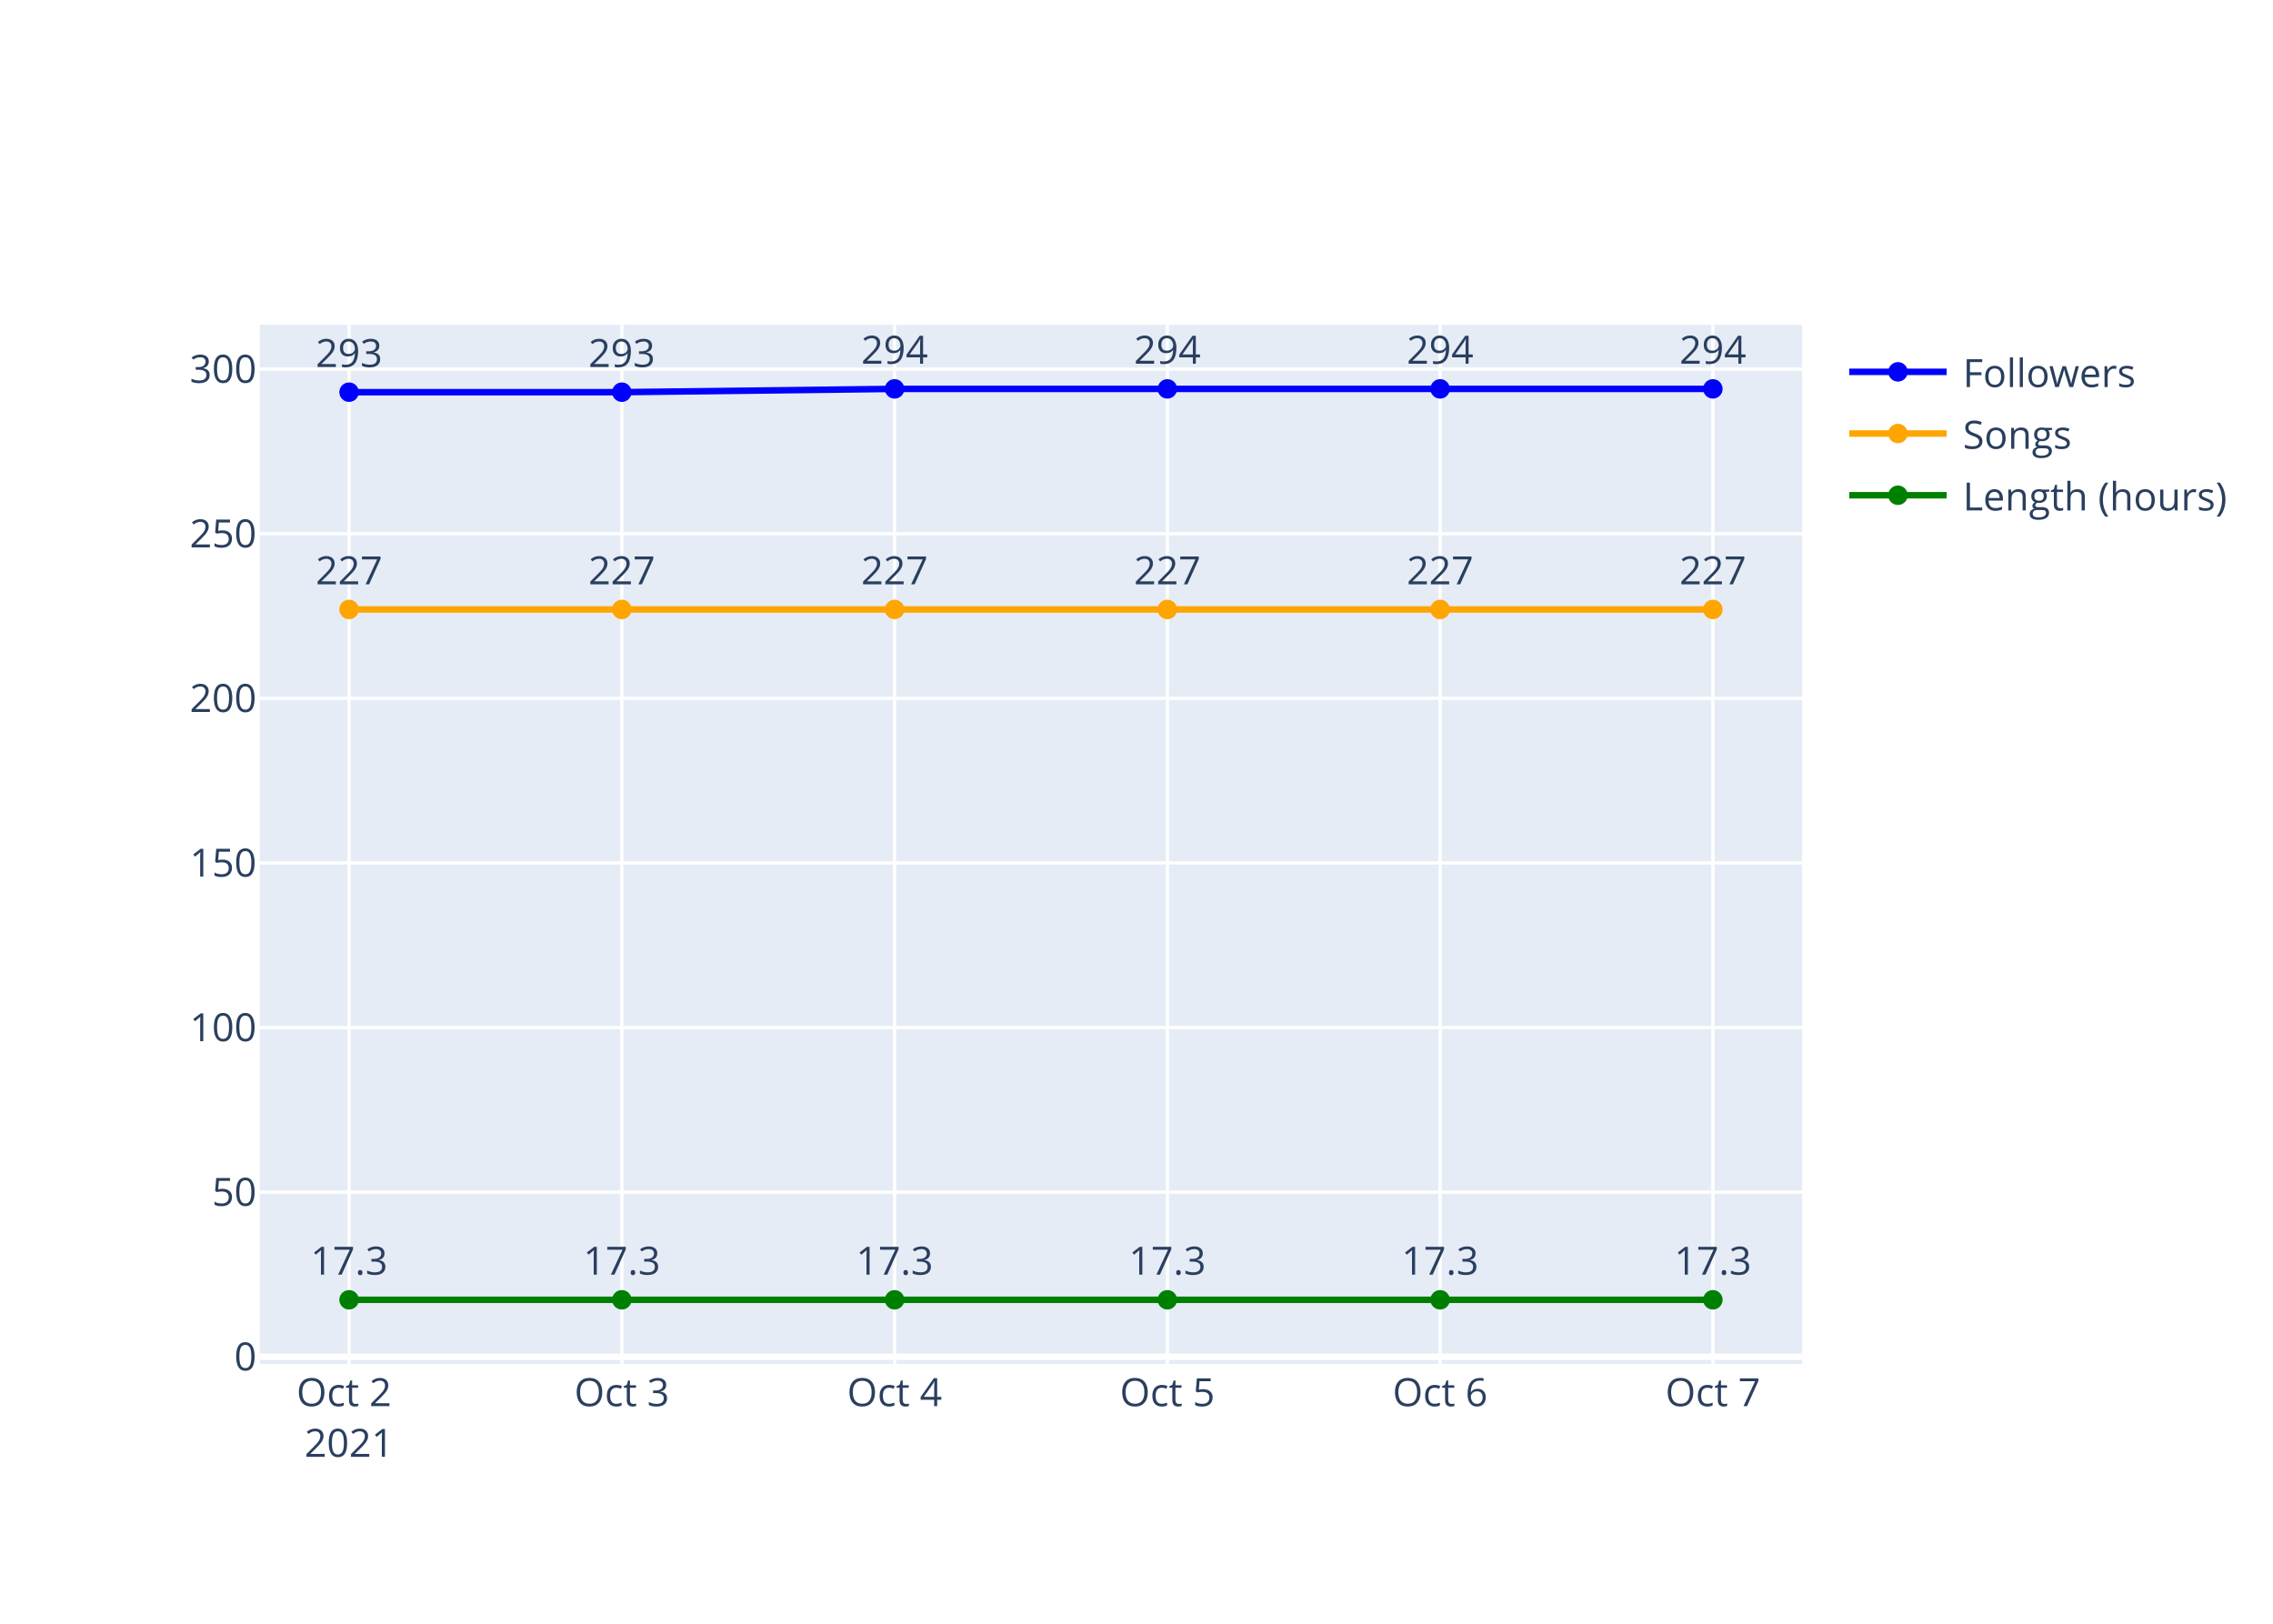
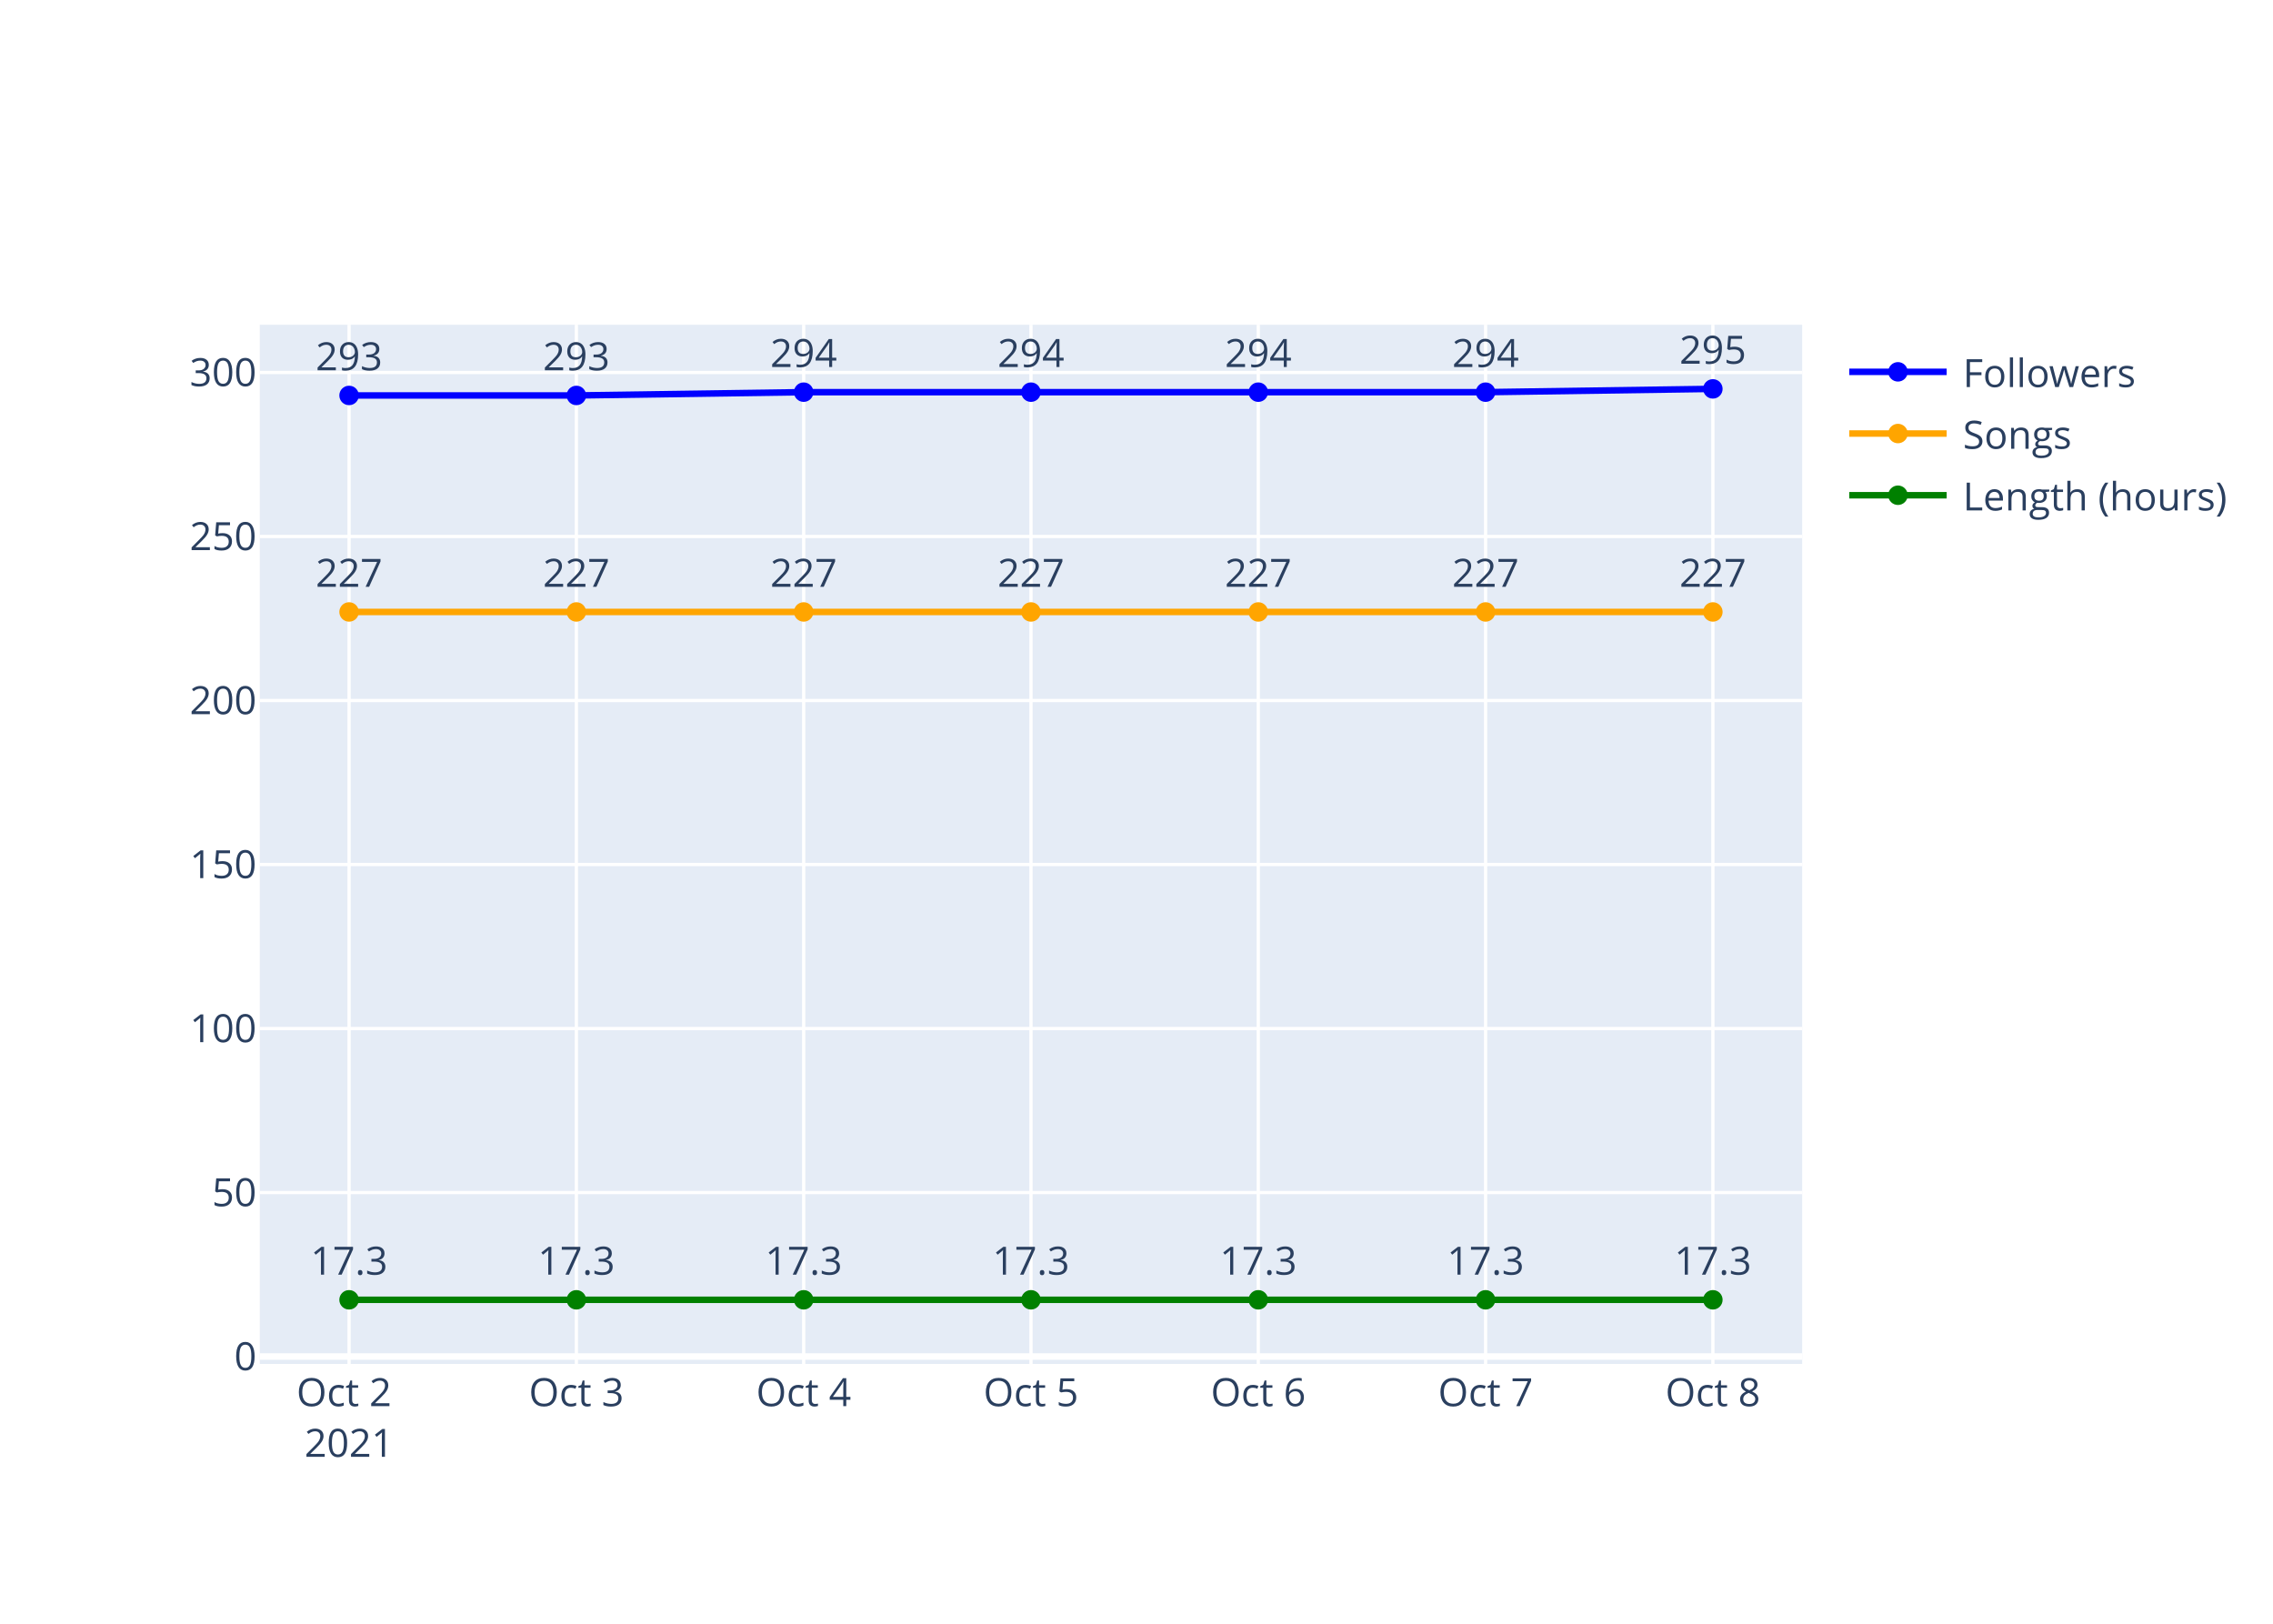
<svg xmlns="http://www.w3.org/2000/svg" class="main-svg" width="700" height="500" style="" viewBox="0 0 700 500">
  <rect x="0" y="0" width="700" height="500" style="fill: rgb(255, 255, 255); fill-opacity: 1;" />
-   <defs id="defs-cb74b1">
+   <defs id="defs-389800">
    <g class="clips">
-       <clipPath id="clipcb74b1xyplot" class="plotclip">
+       <clipPath id="clip389800xyplot" class="plotclip">
        <rect width="475" height="320" />
      </clipPath>
-       <clipPath class="axesclip" id="clipcb74b1x">
+       <clipPath class="axesclip" id="clip389800x">
        <rect x="80" y="0" width="475" height="500" />
      </clipPath>
-       <clipPath class="axesclip" id="clipcb74b1y">
+       <clipPath class="axesclip" id="clip389800y">
        <rect x="0" y="100" width="700" height="320" />
      </clipPath>
-       <clipPath class="axesclip" id="clipcb74b1xy">
+       <clipPath class="axesclip" id="clip389800xy">
        <rect x="80" y="100" width="475" height="320" />
      </clipPath>
    </g>
    <g class="gradients" />
    <g class="patterns" />
  </defs>
  <g class="bglayer">
    <rect class="bg" x="80" y="100" width="475" height="320" style="fill: rgb(229, 236, 246); fill-opacity: 1; stroke-width: 0;" />
  </g>
  <g class="layer-below">
    <g class="imagelayer" />
    <g class="shapelayer" />
  </g>
  <g class="cartesianlayer">
    <g class="subplot xy">
      <g class="layer-subplot">
        <g class="shapelayer" />
        <g class="imagelayer" />
      </g>
      <g class="gridlayer">
        <g class="x">
          <path class="xgrid crisp" transform="translate(107.5,0)" d="M0,100v320" style="stroke: rgb(255, 255, 255); stroke-opacity: 1; stroke-width: 1px;" />
-           <path class="xgrid crisp" transform="translate(191.5,0)" d="M0,100v320" style="stroke: rgb(255, 255, 255); stroke-opacity: 1; stroke-width: 1px;" />
-           <path class="xgrid crisp" transform="translate(275.5,0)" d="M0,100v320" style="stroke: rgb(255, 255, 255); stroke-opacity: 1; stroke-width: 1px;" />
-           <path class="xgrid crisp" transform="translate(359.5,0)" d="M0,100v320" style="stroke: rgb(255, 255, 255); stroke-opacity: 1; stroke-width: 1px;" />
-           <path class="xgrid crisp" transform="translate(443.5,0)" d="M0,100v320" style="stroke: rgb(255, 255, 255); stroke-opacity: 1; stroke-width: 1px;" />
+           <path class="xgrid crisp" transform="translate(177.5,0)" d="M0,100v320" style="stroke: rgb(255, 255, 255); stroke-opacity: 1; stroke-width: 1px;" />
+           <path class="xgrid crisp" transform="translate(247.5,0)" d="M0,100v320" style="stroke: rgb(255, 255, 255); stroke-opacity: 1; stroke-width: 1px;" />
+           <path class="xgrid crisp" transform="translate(317.5,0)" d="M0,100v320" style="stroke: rgb(255, 255, 255); stroke-opacity: 1; stroke-width: 1px;" />
+           <path class="xgrid crisp" transform="translate(387.5,0)" d="M0,100v320" style="stroke: rgb(255, 255, 255); stroke-opacity: 1; stroke-width: 1px;" />
+           <path class="xgrid crisp" transform="translate(457.5,0)" d="M0,100v320" style="stroke: rgb(255, 255, 255); stroke-opacity: 1; stroke-width: 1px;" />
          <path class="xgrid crisp" transform="translate(527.5,0)" d="M0,100v320" style="stroke: rgb(255, 255, 255); stroke-opacity: 1; stroke-width: 1px;" />
        </g>
        <g class="y">
-           <path class="ygrid crisp" transform="translate(0,367.1)" d="M80,0h475" style="stroke: rgb(255, 255, 255); stroke-opacity: 1; stroke-width: 1px;" />
-           <path class="ygrid crisp" transform="translate(0,316.41)" d="M80,0h475" style="stroke: rgb(255, 255, 255); stroke-opacity: 1; stroke-width: 1px;" />
-           <path class="ygrid crisp" transform="translate(0,265.73)" d="M80,0h475" style="stroke: rgb(255, 255, 255); stroke-opacity: 1; stroke-width: 1px;" />
-           <path class="ygrid crisp" transform="translate(0,215.04)" d="M80,0h475" style="stroke: rgb(255, 255, 255); stroke-opacity: 1; stroke-width: 1px;" />
-           <path class="ygrid crisp" transform="translate(0,164.35)" d="M80,0h475" style="stroke: rgb(255, 255, 255); stroke-opacity: 1; stroke-width: 1px;" />
-           <path class="ygrid crisp" transform="translate(0,113.67)" d="M80,0h475" style="stroke: rgb(255, 255, 255); stroke-opacity: 1; stroke-width: 1px;" />
+           <path class="ygrid crisp" transform="translate(0,367.22)" d="M80,0h475" style="stroke: rgb(255, 255, 255); stroke-opacity: 1; stroke-width: 1px;" />
+           <path class="ygrid crisp" transform="translate(0,316.72)" d="M80,0h475" style="stroke: rgb(255, 255, 255); stroke-opacity: 1; stroke-width: 1px;" />
+           <path class="ygrid crisp" transform="translate(0,266.21)" d="M80,0h475" style="stroke: rgb(255, 255, 255); stroke-opacity: 1; stroke-width: 1px;" />
+           <path class="ygrid crisp" transform="translate(0,215.71)" d="M80,0h475" style="stroke: rgb(255, 255, 255); stroke-opacity: 1; stroke-width: 1px;" />
+           <path class="ygrid crisp" transform="translate(0,165.2)" d="M80,0h475" style="stroke: rgb(255, 255, 255); stroke-opacity: 1; stroke-width: 1px;" />
+           <path class="ygrid crisp" transform="translate(0,114.7)" d="M80,0h475" style="stroke: rgb(255, 255, 255); stroke-opacity: 1; stroke-width: 1px;" />
        </g>
      </g>
      <g class="zerolinelayer">
-         <path class="yzl zl crisp" transform="translate(0,417.79)" d="M80,0h475" style="stroke: rgb(255, 255, 255); stroke-opacity: 1; stroke-width: 2px;" />
+         <path class="yzl zl crisp" transform="translate(0,417.72)" d="M80,0h475" style="stroke: rgb(255, 255, 255); stroke-opacity: 1; stroke-width: 2px;" />
      </g>
      <path class="xlines-below" />
      <path class="ylines-below" />
      <g class="overlines-below" />
      <g class="xaxislayer-below" />
      <g class="yaxislayer-below" />
      <g class="overaxes-below" />
-       <g class="plot" transform="translate(80,100)" clip-path="url(#clipcb74b1xyplot)">
+       <g class="plot" transform="translate(80,100)" clip-path="url(#clip389800xyplot)">
        <g class="scatterlayer mlayer">
-           <g class="trace scatter trace1b15a6" style="stroke-miterlimit: 2; opacity: 1;">
+           <g class="trace scatter trace8fcdeb" style="stroke-miterlimit: 2; opacity: 1;">
            <g class="fills" />
            <g class="errorbars" />
            <g class="lines">
-               <path class="js-line" d="M27.5,20.76L111.5,20.76L195.5,19.75L447.5,19.75" style="vector-effect: non-scaling-stroke; fill: none; stroke: rgb(0, 0, 255); stroke-opacity: 1; stroke-width: 2px; opacity: 1;" />
+               <path class="js-line" d="M27.5,21.77L97.5,21.77L167.5,20.76L377.5,20.76L447.5,19.75" style="vector-effect: non-scaling-stroke; fill: none; stroke: rgb(0, 0, 255); stroke-opacity: 1; stroke-width: 2px; opacity: 1;" />
            </g>
            <g class="points">
-               <path class="point" transform="translate(27.5,20.76)" d="M3,0A3,3 0 1,1 0,-3A3,3 0 0,1 3,0Z" style="opacity: 1; stroke-width: 0px; fill: rgb(0, 0, 255); fill-opacity: 1;" />
-               <path class="point" transform="translate(111.5,20.76)" d="M3,0A3,3 0 1,1 0,-3A3,3 0 0,1 3,0Z" style="opacity: 1; stroke-width: 0px; fill: rgb(0, 0, 255); fill-opacity: 1;" />
-               <path class="point" transform="translate(195.5,19.75)" d="M3,0A3,3 0 1,1 0,-3A3,3 0 0,1 3,0Z" style="opacity: 1; stroke-width: 0px; fill: rgb(0, 0, 255); fill-opacity: 1;" />
-               <path class="point" transform="translate(279.5,19.75)" d="M3,0A3,3 0 1,1 0,-3A3,3 0 0,1 3,0Z" style="opacity: 1; stroke-width: 0px; fill: rgb(0, 0, 255); fill-opacity: 1;" />
-               <path class="point" transform="translate(363.5,19.75)" d="M3,0A3,3 0 1,1 0,-3A3,3 0 0,1 3,0Z" style="opacity: 1; stroke-width: 0px; fill: rgb(0, 0, 255); fill-opacity: 1;" />
+               <path class="point" transform="translate(27.5,21.77)" d="M3,0A3,3 0 1,1 0,-3A3,3 0 0,1 3,0Z" style="opacity: 1; stroke-width: 0px; fill: rgb(0, 0, 255); fill-opacity: 1;" />
+               <path class="point" transform="translate(97.5,21.77)" d="M3,0A3,3 0 1,1 0,-3A3,3 0 0,1 3,0Z" style="opacity: 1; stroke-width: 0px; fill: rgb(0, 0, 255); fill-opacity: 1;" />
+               <path class="point" transform="translate(167.5,20.76)" d="M3,0A3,3 0 1,1 0,-3A3,3 0 0,1 3,0Z" style="opacity: 1; stroke-width: 0px; fill: rgb(0, 0, 255); fill-opacity: 1;" />
+               <path class="point" transform="translate(237.5,20.76)" d="M3,0A3,3 0 1,1 0,-3A3,3 0 0,1 3,0Z" style="opacity: 1; stroke-width: 0px; fill: rgb(0, 0, 255); fill-opacity: 1;" />
+               <path class="point" transform="translate(307.5,20.76)" d="M3,0A3,3 0 1,1 0,-3A3,3 0 0,1 3,0Z" style="opacity: 1; stroke-width: 0px; fill: rgb(0, 0, 255); fill-opacity: 1;" />
+               <path class="point" transform="translate(377.5,20.76)" d="M3,0A3,3 0 1,1 0,-3A3,3 0 0,1 3,0Z" style="opacity: 1; stroke-width: 0px; fill: rgb(0, 0, 255); fill-opacity: 1;" />
              <path class="point" transform="translate(447.5,19.75)" d="M3,0A3,3 0 1,1 0,-3A3,3 0 0,1 3,0Z" style="opacity: 1; stroke-width: 0px; fill: rgb(0, 0, 255); fill-opacity: 1;" />
            </g>
            <g class="text">
              <g class="textpoint" transform="translate(0,-7.75)">
-                 <text x="27.5" y="20.76" text-anchor="middle" style="font-family: 'Open Sans', verdana, arial, sans-serif; font-size: 12px; fill: rgb(42, 63, 95); fill-opacity: 1; white-space: pre;">293</text>
-               </g>
-               <g class="textpoint" transform="translate(0,-7.75)">
-                 <text x="111.5" y="20.76" text-anchor="middle" style="font-family: 'Open Sans', verdana, arial, sans-serif; font-size: 12px; fill: rgb(42, 63, 95); fill-opacity: 1; white-space: pre;">293</text>
-               </g>
-               <g class="textpoint" transform="translate(0,-7.75)">
-                 <text x="195.5" y="19.75" text-anchor="middle" style="font-family: 'Open Sans', verdana, arial, sans-serif; font-size: 12px; fill: rgb(42, 63, 95); fill-opacity: 1; white-space: pre;">294</text>
-               </g>
-               <g class="textpoint" transform="translate(0,-7.75)">
-                 <text x="279.5" y="19.75" text-anchor="middle" style="font-family: 'Open Sans', verdana, arial, sans-serif; font-size: 12px; fill: rgb(42, 63, 95); fill-opacity: 1; white-space: pre;">294</text>
-               </g>
-               <g class="textpoint" transform="translate(0,-7.75)">
-                 <text x="363.5" y="19.75" text-anchor="middle" style="font-family: 'Open Sans', verdana, arial, sans-serif; font-size: 12px; fill: rgb(42, 63, 95); fill-opacity: 1; white-space: pre;">294</text>
-               </g>
-               <g class="textpoint" transform="translate(0,-7.75)">
-                 <text x="447.5" y="19.75" text-anchor="middle" style="font-family: 'Open Sans', verdana, arial, sans-serif; font-size: 12px; fill: rgb(42, 63, 95); fill-opacity: 1; white-space: pre;">294</text>
-               </g>
-             </g>
-           </g>
-           <g class="trace scatter tracea6a660" style="stroke-miterlimit: 2; opacity: 1;">
+                 <text x="27.5" y="21.77" text-anchor="middle" style="font-family: 'Open Sans', verdana, arial, sans-serif; font-size: 12px; fill: rgb(42, 63, 95); fill-opacity: 1; white-space: pre;">293</text>
+               </g>
+               <g class="textpoint" transform="translate(0,-7.75)">
+                 <text x="97.5" y="21.77" text-anchor="middle" style="font-family: 'Open Sans', verdana, arial, sans-serif; font-size: 12px; fill: rgb(42, 63, 95); fill-opacity: 1; white-space: pre;">293</text>
+               </g>
+               <g class="textpoint" transform="translate(0,-7.75)">
+                 <text x="167.5" y="20.76" text-anchor="middle" style="font-family: 'Open Sans', verdana, arial, sans-serif; font-size: 12px; fill: rgb(42, 63, 95); fill-opacity: 1; white-space: pre;">294</text>
+               </g>
+               <g class="textpoint" transform="translate(0,-7.75)">
+                 <text x="237.5" y="20.76" text-anchor="middle" style="font-family: 'Open Sans', verdana, arial, sans-serif; font-size: 12px; fill: rgb(42, 63, 95); fill-opacity: 1; white-space: pre;">294</text>
+               </g>
+               <g class="textpoint" transform="translate(0,-7.75)">
+                 <text x="307.5" y="20.76" text-anchor="middle" style="font-family: 'Open Sans', verdana, arial, sans-serif; font-size: 12px; fill: rgb(42, 63, 95); fill-opacity: 1; white-space: pre;">294</text>
+               </g>
+               <g class="textpoint" transform="translate(0,-7.75)">
+                 <text x="377.5" y="20.76" text-anchor="middle" style="font-family: 'Open Sans', verdana, arial, sans-serif; font-size: 12px; fill: rgb(42, 63, 95); fill-opacity: 1; white-space: pre;">294</text>
+               </g>
+               <g class="textpoint" transform="translate(0,-7.75)">
+                 <text x="447.5" y="19.75" text-anchor="middle" style="font-family: 'Open Sans', verdana, arial, sans-serif; font-size: 12px; fill: rgb(42, 63, 95); fill-opacity: 1; white-space: pre;">295</text>
+               </g>
+             </g>
+           </g>
+           <g class="trace scatter trace102f6f" style="stroke-miterlimit: 2; opacity: 1;">
            <g class="fills" />
            <g class="errorbars" />
            <g class="lines">
-               <path class="js-line" d="M27.5,87.67L447.5,87.67" style="vector-effect: non-scaling-stroke; fill: none; stroke: rgb(255, 165, 0); stroke-opacity: 1; stroke-width: 2px; opacity: 1;" />
+               <path class="js-line" d="M27.5,88.44L447.5,88.44" style="vector-effect: non-scaling-stroke; fill: none; stroke: rgb(255, 165, 0); stroke-opacity: 1; stroke-width: 2px; opacity: 1;" />
            </g>
            <g class="points">
-               <path class="point" transform="translate(27.5,87.67)" d="M3,0A3,3 0 1,1 0,-3A3,3 0 0,1 3,0Z" style="opacity: 1; stroke-width: 0px; fill: rgb(255, 165, 0); fill-opacity: 1;" />
-               <path class="point" transform="translate(111.5,87.67)" d="M3,0A3,3 0 1,1 0,-3A3,3 0 0,1 3,0Z" style="opacity: 1; stroke-width: 0px; fill: rgb(255, 165, 0); fill-opacity: 1;" />
-               <path class="point" transform="translate(195.5,87.67)" d="M3,0A3,3 0 1,1 0,-3A3,3 0 0,1 3,0Z" style="opacity: 1; stroke-width: 0px; fill: rgb(255, 165, 0); fill-opacity: 1;" />
-               <path class="point" transform="translate(279.5,87.67)" d="M3,0A3,3 0 1,1 0,-3A3,3 0 0,1 3,0Z" style="opacity: 1; stroke-width: 0px; fill: rgb(255, 165, 0); fill-opacity: 1;" />
-               <path class="point" transform="translate(363.5,87.67)" d="M3,0A3,3 0 1,1 0,-3A3,3 0 0,1 3,0Z" style="opacity: 1; stroke-width: 0px; fill: rgb(255, 165, 0); fill-opacity: 1;" />
-               <path class="point" transform="translate(447.5,87.67)" d="M3,0A3,3 0 1,1 0,-3A3,3 0 0,1 3,0Z" style="opacity: 1; stroke-width: 0px; fill: rgb(255, 165, 0); fill-opacity: 1;" />
+               <path class="point" transform="translate(27.5,88.44)" d="M3,0A3,3 0 1,1 0,-3A3,3 0 0,1 3,0Z" style="opacity: 1; stroke-width: 0px; fill: rgb(255, 165, 0); fill-opacity: 1;" />
+               <path class="point" transform="translate(97.5,88.44)" d="M3,0A3,3 0 1,1 0,-3A3,3 0 0,1 3,0Z" style="opacity: 1; stroke-width: 0px; fill: rgb(255, 165, 0); fill-opacity: 1;" />
+               <path class="point" transform="translate(167.5,88.44)" d="M3,0A3,3 0 1,1 0,-3A3,3 0 0,1 3,0Z" style="opacity: 1; stroke-width: 0px; fill: rgb(255, 165, 0); fill-opacity: 1;" />
+               <path class="point" transform="translate(237.5,88.44)" d="M3,0A3,3 0 1,1 0,-3A3,3 0 0,1 3,0Z" style="opacity: 1; stroke-width: 0px; fill: rgb(255, 165, 0); fill-opacity: 1;" />
+               <path class="point" transform="translate(307.5,88.44)" d="M3,0A3,3 0 1,1 0,-3A3,3 0 0,1 3,0Z" style="opacity: 1; stroke-width: 0px; fill: rgb(255, 165, 0); fill-opacity: 1;" />
+               <path class="point" transform="translate(377.5,88.44)" d="M3,0A3,3 0 1,1 0,-3A3,3 0 0,1 3,0Z" style="opacity: 1; stroke-width: 0px; fill: rgb(255, 165, 0); fill-opacity: 1;" />
+               <path class="point" transform="translate(447.5,88.44)" d="M3,0A3,3 0 1,1 0,-3A3,3 0 0,1 3,0Z" style="opacity: 1; stroke-width: 0px; fill: rgb(255, 165, 0); fill-opacity: 1;" />
            </g>
            <g class="text">
              <g class="textpoint" transform="translate(0,-7.75)">
-                 <text x="27.5" y="87.67" text-anchor="middle" style="font-family: 'Open Sans', verdana, arial, sans-serif; font-size: 12px; fill: rgb(42, 63, 95); fill-opacity: 1; white-space: pre;">227</text>
-               </g>
-               <g class="textpoint" transform="translate(0,-7.75)">
-                 <text x="111.5" y="87.67" text-anchor="middle" style="font-family: 'Open Sans', verdana, arial, sans-serif; font-size: 12px; fill: rgb(42, 63, 95); fill-opacity: 1; white-space: pre;">227</text>
-               </g>
-               <g class="textpoint" transform="translate(0,-7.75)">
-                 <text x="195.5" y="87.67" text-anchor="middle" style="font-family: 'Open Sans', verdana, arial, sans-serif; font-size: 12px; fill: rgb(42, 63, 95); fill-opacity: 1; white-space: pre;">227</text>
-               </g>
-               <g class="textpoint" transform="translate(0,-7.75)">
-                 <text x="279.5" y="87.67" text-anchor="middle" style="font-family: 'Open Sans', verdana, arial, sans-serif; font-size: 12px; fill: rgb(42, 63, 95); fill-opacity: 1; white-space: pre;">227</text>
-               </g>
-               <g class="textpoint" transform="translate(0,-7.75)">
-                 <text x="363.5" y="87.67" text-anchor="middle" style="font-family: 'Open Sans', verdana, arial, sans-serif; font-size: 12px; fill: rgb(42, 63, 95); fill-opacity: 1; white-space: pre;">227</text>
-               </g>
-               <g class="textpoint" transform="translate(0,-7.75)">
-                 <text x="447.5" y="87.67" text-anchor="middle" style="font-family: 'Open Sans', verdana, arial, sans-serif; font-size: 12px; fill: rgb(42, 63, 95); fill-opacity: 1; white-space: pre;">227</text>
-               </g>
-             </g>
-           </g>
-           <g class="trace scatter trace691cbb" style="stroke-miterlimit: 2; opacity: 1;">
+                 <text x="27.5" y="88.44" text-anchor="middle" style="font-family: 'Open Sans', verdana, arial, sans-serif; font-size: 12px; fill: rgb(42, 63, 95); fill-opacity: 1; white-space: pre;">227</text>
+               </g>
+               <g class="textpoint" transform="translate(0,-7.75)">
+                 <text x="97.5" y="88.44" text-anchor="middle" style="font-family: 'Open Sans', verdana, arial, sans-serif; font-size: 12px; fill: rgb(42, 63, 95); fill-opacity: 1; white-space: pre;">227</text>
+               </g>
+               <g class="textpoint" transform="translate(0,-7.75)">
+                 <text x="167.5" y="88.44" text-anchor="middle" style="font-family: 'Open Sans', verdana, arial, sans-serif; font-size: 12px; fill: rgb(42, 63, 95); fill-opacity: 1; white-space: pre;">227</text>
+               </g>
+               <g class="textpoint" transform="translate(0,-7.75)">
+                 <text x="237.5" y="88.44" text-anchor="middle" style="font-family: 'Open Sans', verdana, arial, sans-serif; font-size: 12px; fill: rgb(42, 63, 95); fill-opacity: 1; white-space: pre;">227</text>
+               </g>
+               <g class="textpoint" transform="translate(0,-7.75)">
+                 <text x="307.5" y="88.44" text-anchor="middle" style="font-family: 'Open Sans', verdana, arial, sans-serif; font-size: 12px; fill: rgb(42, 63, 95); fill-opacity: 1; white-space: pre;">227</text>
+               </g>
+               <g class="textpoint" transform="translate(0,-7.75)">
+                 <text x="377.5" y="88.44" text-anchor="middle" style="font-family: 'Open Sans', verdana, arial, sans-serif; font-size: 12px; fill: rgb(42, 63, 95); fill-opacity: 1; white-space: pre;">227</text>
+               </g>
+               <g class="textpoint" transform="translate(0,-7.75)">
+                 <text x="447.5" y="88.44" text-anchor="middle" style="font-family: 'Open Sans', verdana, arial, sans-serif; font-size: 12px; fill: rgb(42, 63, 95); fill-opacity: 1; white-space: pre;">227</text>
+               </g>
+             </g>
+           </g>
+           <g class="trace scatter trace9579b8" style="stroke-miterlimit: 2; opacity: 1;">
            <g class="fills" />
            <g class="errorbars" />
            <g class="lines">
              <path class="js-line" d="M27.5,300.25L447.5,300.25" style="vector-effect: non-scaling-stroke; fill: none; stroke: rgb(0, 128, 0); stroke-opacity: 1; stroke-width: 2px; opacity: 1;" />
            </g>
            <g class="points">
              <path class="point" transform="translate(27.5,300.25)" d="M3,0A3,3 0 1,1 0,-3A3,3 0 0,1 3,0Z" style="opacity: 1; stroke-width: 0px; fill: rgb(0, 128, 0); fill-opacity: 1;" />
-               <path class="point" transform="translate(111.5,300.25)" d="M3,0A3,3 0 1,1 0,-3A3,3 0 0,1 3,0Z" style="opacity: 1; stroke-width: 0px; fill: rgb(0, 128, 0); fill-opacity: 1;" />
-               <path class="point" transform="translate(195.5,300.25)" d="M3,0A3,3 0 1,1 0,-3A3,3 0 0,1 3,0Z" style="opacity: 1; stroke-width: 0px; fill: rgb(0, 128, 0); fill-opacity: 1;" />
-               <path class="point" transform="translate(279.5,300.25)" d="M3,0A3,3 0 1,1 0,-3A3,3 0 0,1 3,0Z" style="opacity: 1; stroke-width: 0px; fill: rgb(0, 128, 0); fill-opacity: 1;" />
-               <path class="point" transform="translate(363.5,300.25)" d="M3,0A3,3 0 1,1 0,-3A3,3 0 0,1 3,0Z" style="opacity: 1; stroke-width: 0px; fill: rgb(0, 128, 0); fill-opacity: 1;" />
+               <path class="point" transform="translate(97.5,300.25)" d="M3,0A3,3 0 1,1 0,-3A3,3 0 0,1 3,0Z" style="opacity: 1; stroke-width: 0px; fill: rgb(0, 128, 0); fill-opacity: 1;" />
+               <path class="point" transform="translate(167.5,300.25)" d="M3,0A3,3 0 1,1 0,-3A3,3 0 0,1 3,0Z" style="opacity: 1; stroke-width: 0px; fill: rgb(0, 128, 0); fill-opacity: 1;" />
+               <path class="point" transform="translate(237.5,300.25)" d="M3,0A3,3 0 1,1 0,-3A3,3 0 0,1 3,0Z" style="opacity: 1; stroke-width: 0px; fill: rgb(0, 128, 0); fill-opacity: 1;" />
+               <path class="point" transform="translate(307.5,300.25)" d="M3,0A3,3 0 1,1 0,-3A3,3 0 0,1 3,0Z" style="opacity: 1; stroke-width: 0px; fill: rgb(0, 128, 0); fill-opacity: 1;" />
+               <path class="point" transform="translate(377.5,300.25)" d="M3,0A3,3 0 1,1 0,-3A3,3 0 0,1 3,0Z" style="opacity: 1; stroke-width: 0px; fill: rgb(0, 128, 0); fill-opacity: 1;" />
              <path class="point" transform="translate(447.5,300.25)" d="M3,0A3,3 0 1,1 0,-3A3,3 0 0,1 3,0Z" style="opacity: 1; stroke-width: 0px; fill: rgb(0, 128, 0); fill-opacity: 1;" />
            </g>
            <g class="text">
              <g class="textpoint" transform="translate(0,-7.75)">
                <text x="27.5" y="300.25" text-anchor="middle" style="font-family: 'Open Sans', verdana, arial, sans-serif; font-size: 12px; fill: rgb(42, 63, 95); fill-opacity: 1; white-space: pre;">17.3</text>
              </g>
              <g class="textpoint" transform="translate(0,-7.75)">
-                 <text x="111.5" y="300.25" text-anchor="middle" style="font-family: 'Open Sans', verdana, arial, sans-serif; font-size: 12px; fill: rgb(42, 63, 95); fill-opacity: 1; white-space: pre;">17.3</text>
-               </g>
-               <g class="textpoint" transform="translate(0,-7.75)">
-                 <text x="195.5" y="300.25" text-anchor="middle" style="font-family: 'Open Sans', verdana, arial, sans-serif; font-size: 12px; fill: rgb(42, 63, 95); fill-opacity: 1; white-space: pre;">17.3</text>
-               </g>
-               <g class="textpoint" transform="translate(0,-7.75)">
-                 <text x="279.5" y="300.25" text-anchor="middle" style="font-family: 'Open Sans', verdana, arial, sans-serif; font-size: 12px; fill: rgb(42, 63, 95); fill-opacity: 1; white-space: pre;">17.3</text>
-               </g>
-               <g class="textpoint" transform="translate(0,-7.75)">
-                 <text x="363.5" y="300.25" text-anchor="middle" style="font-family: 'Open Sans', verdana, arial, sans-serif; font-size: 12px; fill: rgb(42, 63, 95); fill-opacity: 1; white-space: pre;">17.3</text>
+                 <text x="97.5" y="300.25" text-anchor="middle" style="font-family: 'Open Sans', verdana, arial, sans-serif; font-size: 12px; fill: rgb(42, 63, 95); fill-opacity: 1; white-space: pre;">17.3</text>
+               </g>
+               <g class="textpoint" transform="translate(0,-7.75)">
+                 <text x="167.5" y="300.25" text-anchor="middle" style="font-family: 'Open Sans', verdana, arial, sans-serif; font-size: 12px; fill: rgb(42, 63, 95); fill-opacity: 1; white-space: pre;">17.3</text>
+               </g>
+               <g class="textpoint" transform="translate(0,-7.75)">
+                 <text x="237.5" y="300.25" text-anchor="middle" style="font-family: 'Open Sans', verdana, arial, sans-serif; font-size: 12px; fill: rgb(42, 63, 95); fill-opacity: 1; white-space: pre;">17.3</text>
+               </g>
+               <g class="textpoint" transform="translate(0,-7.75)">
+                 <text x="307.5" y="300.25" text-anchor="middle" style="font-family: 'Open Sans', verdana, arial, sans-serif; font-size: 12px; fill: rgb(42, 63, 95); fill-opacity: 1; white-space: pre;">17.3</text>
+               </g>
+               <g class="textpoint" transform="translate(0,-7.75)">
+                 <text x="377.5" y="300.25" text-anchor="middle" style="font-family: 'Open Sans', verdana, arial, sans-serif; font-size: 12px; fill: rgb(42, 63, 95); fill-opacity: 1; white-space: pre;">17.3</text>
              </g>
              <g class="textpoint" transform="translate(0,-7.75)">
                <text x="447.5" y="300.25" text-anchor="middle" style="font-family: 'Open Sans', verdana, arial, sans-serif; font-size: 12px; fill: rgb(42, 63, 95); fill-opacity: 1; white-space: pre;">17.3</text>
              </g>
            </g>
          </g>
        </g>
      </g>
      <g class="overplot" />
      <path class="xlines-above crisp" d="M0,0" style="fill: none;" />
      <path class="ylines-above crisp" d="M0,0" style="fill: none;" />
      <g class="overlines-above" />
      <g class="xaxislayer-above">
        <g class="xtick">
          <text text-anchor="middle" x="0" y="433" transform="translate(107.5,0)" style="font-family: 'Open Sans', verdana, arial, sans-serif; font-size: 12px; fill: rgb(42, 63, 95); fill-opacity: 1; white-space: pre; opacity: 1;">
            <tspan class="line" dy="0em" x="0" y="433">Oct 2</tspan>
            <tspan class="line" dy="1.3em" x="0" y="433">2021</tspan>
          </text>
        </g>
        <g class="xtick">
-           <text text-anchor="middle" x="0" y="433" style="font-family: 'Open Sans', verdana, arial, sans-serif; font-size: 12px; fill: rgb(42, 63, 95); fill-opacity: 1; white-space: pre; opacity: 1;" transform="translate(191.5,0)">Oct 3</text>
-         </g>
-         <g class="xtick">
-           <text text-anchor="middle" x="0" y="433" style="font-family: 'Open Sans', verdana, arial, sans-serif; font-size: 12px; fill: rgb(42, 63, 95); fill-opacity: 1; white-space: pre; opacity: 1;" transform="translate(275.5,0)">Oct 4</text>
-         </g>
-         <g class="xtick">
-           <text text-anchor="middle" x="0" y="433" style="font-family: 'Open Sans', verdana, arial, sans-serif; font-size: 12px; fill: rgb(42, 63, 95); fill-opacity: 1; white-space: pre; opacity: 1;" transform="translate(359.5,0)">Oct 5</text>
-         </g>
-         <g class="xtick">
-           <text text-anchor="middle" x="0" y="433" style="font-family: 'Open Sans', verdana, arial, sans-serif; font-size: 12px; fill: rgb(42, 63, 95); fill-opacity: 1; white-space: pre; opacity: 1;" transform="translate(443.5,0)">Oct 6</text>
-         </g>
-         <g class="xtick">
-           <text text-anchor="middle" x="0" y="433" style="font-family: 'Open Sans', verdana, arial, sans-serif; font-size: 12px; fill: rgb(42, 63, 95); fill-opacity: 1; white-space: pre; opacity: 1;" transform="translate(527.5,0)">Oct 7</text>
+           <text text-anchor="middle" x="0" y="433" style="font-family: 'Open Sans', verdana, arial, sans-serif; font-size: 12px; fill: rgb(42, 63, 95); fill-opacity: 1; white-space: pre; opacity: 1;" transform="translate(177.5,0)">Oct 3</text>
+         </g>
+         <g class="xtick">
+           <text text-anchor="middle" x="0" y="433" style="font-family: 'Open Sans', verdana, arial, sans-serif; font-size: 12px; fill: rgb(42, 63, 95); fill-opacity: 1; white-space: pre; opacity: 1;" transform="translate(247.5,0)">Oct 4</text>
+         </g>
+         <g class="xtick">
+           <text text-anchor="middle" x="0" y="433" style="font-family: 'Open Sans', verdana, arial, sans-serif; font-size: 12px; fill: rgb(42, 63, 95); fill-opacity: 1; white-space: pre; opacity: 1;" transform="translate(317.5,0)">Oct 5</text>
+         </g>
+         <g class="xtick">
+           <text text-anchor="middle" x="0" y="433" style="font-family: 'Open Sans', verdana, arial, sans-serif; font-size: 12px; fill: rgb(42, 63, 95); fill-opacity: 1; white-space: pre; opacity: 1;" transform="translate(387.5,0)">Oct 6</text>
+         </g>
+         <g class="xtick">
+           <text text-anchor="middle" x="0" y="433" style="font-family: 'Open Sans', verdana, arial, sans-serif; font-size: 12px; fill: rgb(42, 63, 95); fill-opacity: 1; white-space: pre; opacity: 1;" transform="translate(457.5,0)">Oct 7</text>
+         </g>
+         <g class="xtick">
+           <text text-anchor="middle" x="0" y="433" style="font-family: 'Open Sans', verdana, arial, sans-serif; font-size: 12px; fill: rgb(42, 63, 95); fill-opacity: 1; white-space: pre; opacity: 1;" transform="translate(527.5,0)">Oct 8</text>
        </g>
      </g>
      <g class="yaxislayer-above">
        <g class="ytick">
-           <text text-anchor="end" x="79" y="4.2" transform="translate(0,417.79)" style="font-family: 'Open Sans', verdana, arial, sans-serif; font-size: 12px; fill: rgb(42, 63, 95); fill-opacity: 1; white-space: pre; opacity: 1;">0</text>
-         </g>
-         <g class="ytick">
-           <text text-anchor="end" x="79" y="4.2" style="font-family: 'Open Sans', verdana, arial, sans-serif; font-size: 12px; fill: rgb(42, 63, 95); fill-opacity: 1; white-space: pre; opacity: 1;" transform="translate(0,367.1)">50</text>
-         </g>
-         <g class="ytick">
-           <text text-anchor="end" x="79" y="4.2" style="font-family: 'Open Sans', verdana, arial, sans-serif; font-size: 12px; fill: rgb(42, 63, 95); fill-opacity: 1; white-space: pre; opacity: 1;" transform="translate(0,316.41)">100</text>
-         </g>
-         <g class="ytick">
-           <text text-anchor="end" x="79" y="4.2" style="font-family: 'Open Sans', verdana, arial, sans-serif; font-size: 12px; fill: rgb(42, 63, 95); fill-opacity: 1; white-space: pre; opacity: 1;" transform="translate(0,265.73)">150</text>
-         </g>
-         <g class="ytick">
-           <text text-anchor="end" x="79" y="4.2" style="font-family: 'Open Sans', verdana, arial, sans-serif; font-size: 12px; fill: rgb(42, 63, 95); fill-opacity: 1; white-space: pre; opacity: 1;" transform="translate(0,215.04)">200</text>
-         </g>
-         <g class="ytick">
-           <text text-anchor="end" x="79" y="4.2" style="font-family: 'Open Sans', verdana, arial, sans-serif; font-size: 12px; fill: rgb(42, 63, 95); fill-opacity: 1; white-space: pre; opacity: 1;" transform="translate(0,164.35)">250</text>
-         </g>
-         <g class="ytick">
-           <text text-anchor="end" x="79" y="4.2" style="font-family: 'Open Sans', verdana, arial, sans-serif; font-size: 12px; fill: rgb(42, 63, 95); fill-opacity: 1; white-space: pre; opacity: 1;" transform="translate(0,113.67)">300</text>
+           <text text-anchor="end" x="79" y="4.2" transform="translate(0,417.72)" style="font-family: 'Open Sans', verdana, arial, sans-serif; font-size: 12px; fill: rgb(42, 63, 95); fill-opacity: 1; white-space: pre; opacity: 1;">0</text>
+         </g>
+         <g class="ytick">
+           <text text-anchor="end" x="79" y="4.2" style="font-family: 'Open Sans', verdana, arial, sans-serif; font-size: 12px; fill: rgb(42, 63, 95); fill-opacity: 1; white-space: pre; opacity: 1;" transform="translate(0,367.22)">50</text>
+         </g>
+         <g class="ytick">
+           <text text-anchor="end" x="79" y="4.2" style="font-family: 'Open Sans', verdana, arial, sans-serif; font-size: 12px; fill: rgb(42, 63, 95); fill-opacity: 1; white-space: pre; opacity: 1;" transform="translate(0,316.72)">100</text>
+         </g>
+         <g class="ytick">
+           <text text-anchor="end" x="79" y="4.2" style="font-family: 'Open Sans', verdana, arial, sans-serif; font-size: 12px; fill: rgb(42, 63, 95); fill-opacity: 1; white-space: pre; opacity: 1;" transform="translate(0,266.21)">150</text>
+         </g>
+         <g class="ytick">
+           <text text-anchor="end" x="79" y="4.2" style="font-family: 'Open Sans', verdana, arial, sans-serif; font-size: 12px; fill: rgb(42, 63, 95); fill-opacity: 1; white-space: pre; opacity: 1;" transform="translate(0,215.71)">200</text>
+         </g>
+         <g class="ytick">
+           <text text-anchor="end" x="79" y="4.2" style="font-family: 'Open Sans', verdana, arial, sans-serif; font-size: 12px; fill: rgb(42, 63, 95); fill-opacity: 1; white-space: pre; opacity: 1;" transform="translate(0,165.2)">250</text>
+         </g>
+         <g class="ytick">
+           <text text-anchor="end" x="79" y="4.2" style="font-family: 'Open Sans', verdana, arial, sans-serif; font-size: 12px; fill: rgb(42, 63, 95); fill-opacity: 1; white-space: pre; opacity: 1;" transform="translate(0,114.7)">300</text>
        </g>
      </g>
      <g class="overaxes-above" />
    </g>
  </g>
  <g class="polarlayer" />
  <g class="ternarylayer" />
  <g class="geolayer" />
  <g class="funnelarealayer" />
  <g class="pielayer" />
  <g class="iciclelayer" />
  <g class="treemaplayer" />
  <g class="sunburstlayer" />
  <g class="glimages" />
-   <defs id="topdefs-cb74b1">
+   <defs id="topdefs-389800">
    <g class="clips" />
-     <clipPath id="legendcb74b1">
+     <clipPath id="legend389800">
      <rect width="124" height="67" x="0" y="0" />
    </clipPath>
  </defs>
  <g class="layer-above">
    <g class="imagelayer" />
    <g class="shapelayer" />
  </g>
  <g class="infolayer">
    <g class="legend" pointer-events="all" transform="translate(564.5,100)">
      <rect class="bg" shape-rendering="crispEdges" style="stroke: rgb(68, 68, 68); stroke-opacity: 1; fill: rgb(255, 255, 255); fill-opacity: 1; stroke-width: 0px;" width="124" height="67" x="0" y="0" />
-       <g class="scrollbox" transform="" clip-path="url(#legendcb74b1)">
+       <g class="scrollbox" transform="" clip-path="url(#legend389800)">
        <g class="groups">
          <g class="traces" transform="translate(0,14.5)" style="opacity: 1;">
            <text class="legendtext" text-anchor="start" x="40" y="4.68" style="font-family: 'Open Sans', verdana, arial, sans-serif; font-size: 12px; fill: rgb(42, 63, 95); fill-opacity: 1; white-space: pre;">Followers</text>
            <g class="layers" style="opacity: 1;">
              <g class="legendfill" />
              <g class="legendlines">
                <path class="js-line" d="M5,0h30" style="fill: none; stroke: rgb(0, 0, 255); stroke-opacity: 1; stroke-width: 2px;" />
              </g>
              <g class="legendsymbols">
                <g class="legendpoints">
                  <path class="scatterpts" transform="translate(20,0)" d="M3,0A3,3 0 1,1 0,-3A3,3 0 0,1 3,0Z" style="opacity: 1; stroke-width: 0px; fill: rgb(0, 0, 255); fill-opacity: 1;" />
                </g>
              </g>
            </g>
            <rect class="legendtoggle" x="0" y="-9.5" width="118.062" height="19" style="fill: rgb(0, 0, 0); fill-opacity: 0;" />
          </g>
          <g class="traces" transform="translate(0,33.5)" style="opacity: 1;">
            <text class="legendtext" text-anchor="start" x="40" y="4.68" style="font-family: 'Open Sans', verdana, arial, sans-serif; font-size: 12px; fill: rgb(42, 63, 95); fill-opacity: 1; white-space: pre;">Songs</text>
            <g class="layers" style="opacity: 1;">
              <g class="legendfill" />
              <g class="legendlines">
                <path class="js-line" d="M5,0h30" style="fill: none; stroke: rgb(255, 165, 0); stroke-opacity: 1; stroke-width: 2px;" />
              </g>
              <g class="legendsymbols">
                <g class="legendpoints">
                  <path class="scatterpts" transform="translate(20,0)" d="M3,0A3,3 0 1,1 0,-3A3,3 0 0,1 3,0Z" style="opacity: 1; stroke-width: 0px; fill: rgb(255, 165, 0); fill-opacity: 1;" />
                </g>
              </g>
            </g>
            <rect class="legendtoggle" x="0" y="-9.5" width="118.062" height="19" style="fill: rgb(0, 0, 0); fill-opacity: 0;" />
          </g>
          <g class="traces" transform="translate(0,52.5)" style="opacity: 1;">
            <text class="legendtext" text-anchor="start" x="40" y="4.68" style="font-family: 'Open Sans', verdana, arial, sans-serif; font-size: 12px; fill: rgb(42, 63, 95); fill-opacity: 1; white-space: pre;">Length (hours)</text>
            <g class="layers" style="opacity: 1;">
              <g class="legendfill" />
              <g class="legendlines">
                <path class="js-line" d="M5,0h30" style="fill: none; stroke: rgb(0, 128, 0); stroke-opacity: 1; stroke-width: 2px;" />
              </g>
              <g class="legendsymbols">
                <g class="legendpoints">
                  <path class="scatterpts" transform="translate(20,0)" d="M3,0A3,3 0 1,1 0,-3A3,3 0 0,1 3,0Z" style="opacity: 1; stroke-width: 0px; fill: rgb(0, 128, 0); fill-opacity: 1;" />
                </g>
              </g>
            </g>
            <rect class="legendtoggle" x="0" y="-9.5" width="118.062" height="19" style="fill: rgb(0, 0, 0); fill-opacity: 0;" />
          </g>
        </g>
      </g>
      <rect class="scrollbar" rx="20" ry="3" width="0" height="0" style="fill: rgb(128, 139, 164); fill-opacity: 1;" x="0" y="0" />
    </g>
    <g class="g-gtitle" />
    <g class="g-xtitle" />
    <g class="g-ytitle" />
  </g>
</svg>
